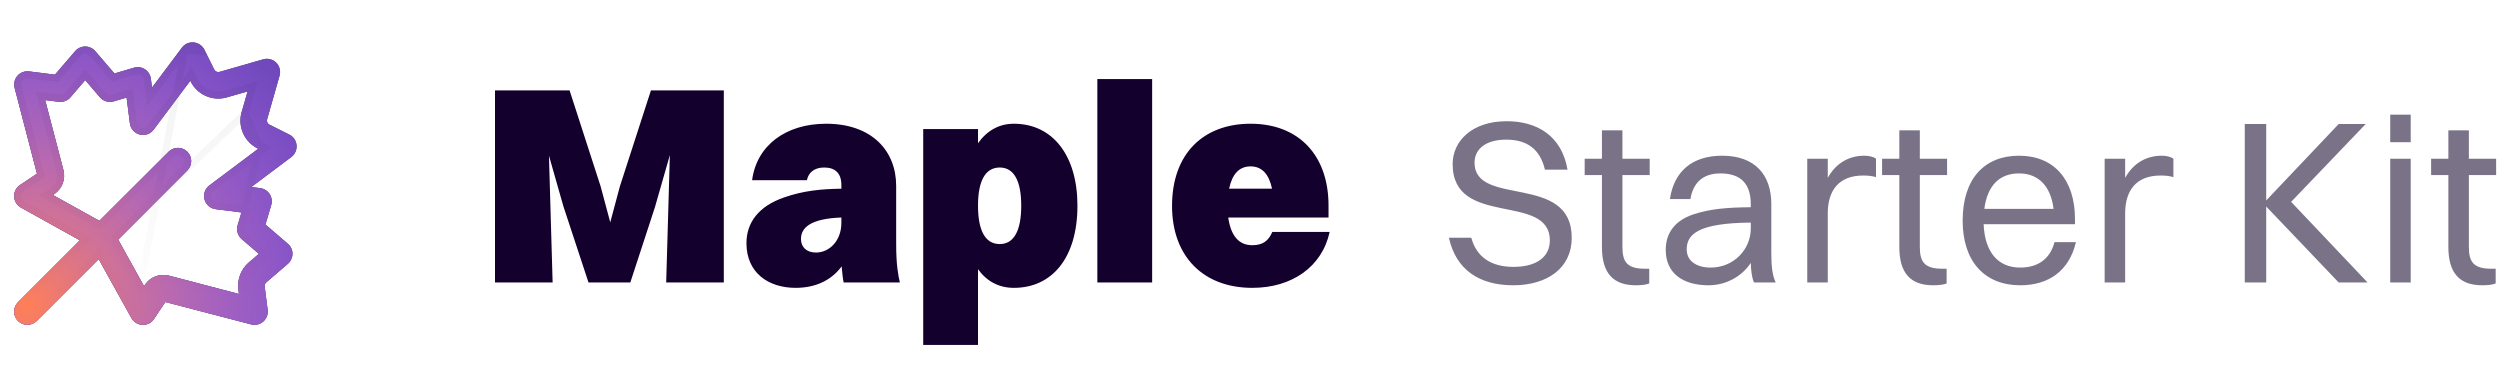
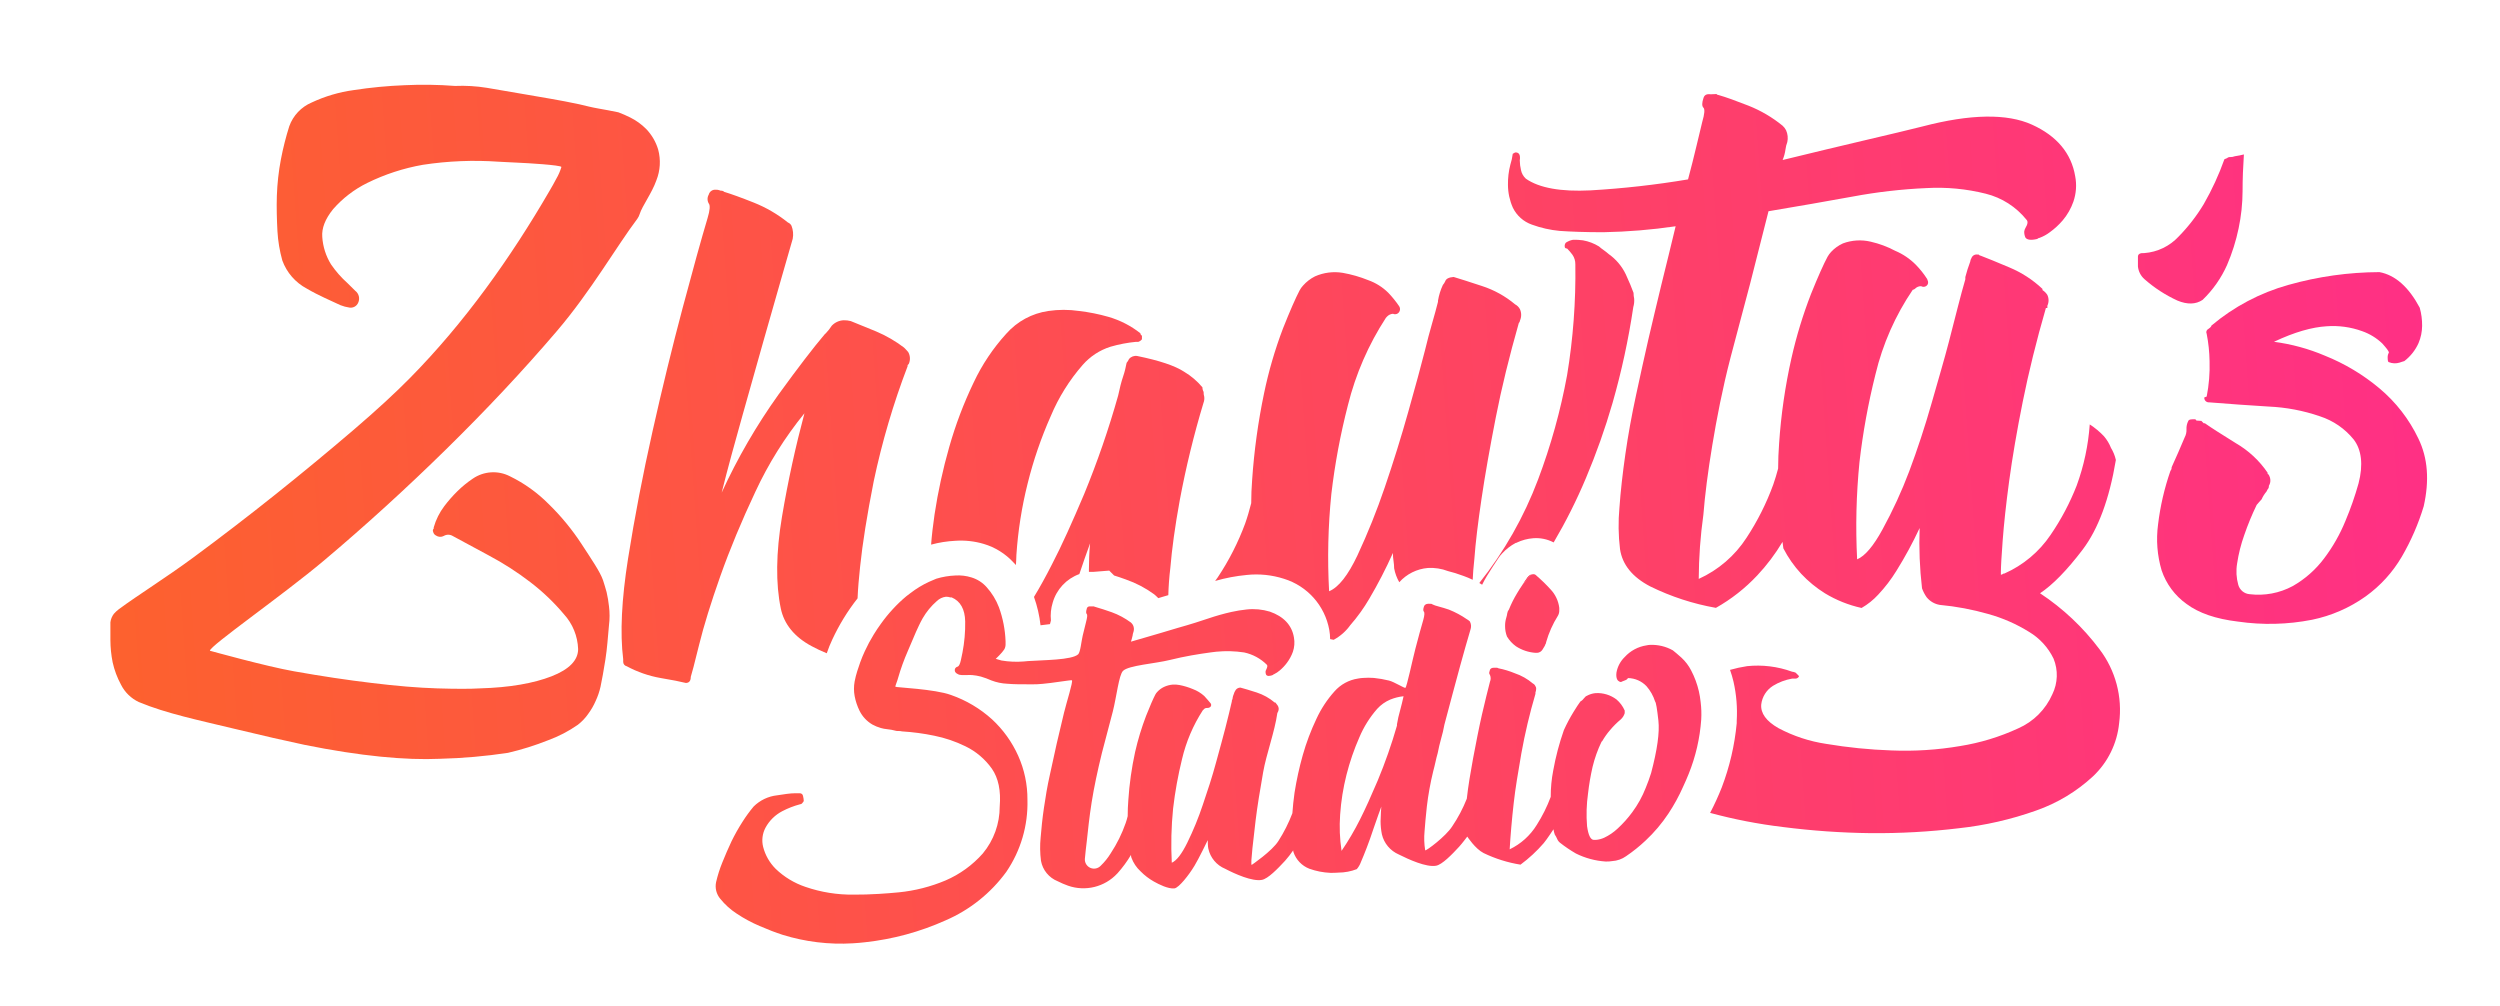
- <svg xmlns="http://www.w3.org/2000/svg" width="177" height="26" viewBox="0 0 177 26" fill="none">
-   <path d="M14.47 3.52C14.325 3.231 14.04 3.036 13.716 3.004C13.392 2.973 13.076 3.114 12.88 3.375L10.763 6.203L10.681 5.574C10.646 5.301 10.494 5.059 10.263 4.907C10.033 4.754 9.748 4.715 9.486 4.793L8.103 5.203L6.744 3.621C6.564 3.414 6.306 3.293 6.033 3.293C5.76 3.293 5.498 3.414 5.322 3.621L3.892 5.285L2.057 5.055C1.748 5.016 1.439 5.133 1.236 5.367C1.033 5.602 0.955 5.918 1.033 6.219L2.619 12.297L1.42 13.098C1.146 13.277 0.99 13.59 1.002 13.914C1.014 14.238 1.197 14.535 1.482 14.695L5.658 17.015L1.275 21.398C0.908 21.765 0.908 22.359 1.275 22.722C1.643 23.085 2.236 23.089 2.6 22.722L6.986 18.343L9.306 22.519C9.466 22.804 9.759 22.988 10.087 22.999C10.415 23.011 10.724 22.855 10.904 22.581L11.704 21.382L17.782 22.968C18.083 23.046 18.403 22.972 18.638 22.765C18.872 22.558 18.989 22.253 18.95 21.945L18.739 20.273C18.728 20.168 18.767 20.066 18.845 19.996L20.38 18.679C20.587 18.5 20.708 18.242 20.708 17.968C20.708 17.695 20.587 17.433 20.38 17.258L18.794 15.898L19.204 14.515C19.282 14.25 19.239 13.969 19.091 13.738C18.942 13.508 18.696 13.355 18.423 13.32L17.798 13.238L20.626 11.117C20.888 10.922 21.024 10.605 20.997 10.281C20.97 9.957 20.774 9.672 20.481 9.527L19.071 8.82C18.939 8.754 18.868 8.598 18.911 8.453L19.794 5.36C19.888 5.032 19.798 4.68 19.556 4.438C19.314 4.196 18.962 4.106 18.634 4.2L15.54 5.09C15.396 5.133 15.243 5.063 15.173 4.93L14.47 3.52ZM8.365 16.965L13.263 12.066C13.63 11.699 13.63 11.105 13.263 10.742C12.896 10.379 12.302 10.375 11.939 10.742L7.037 15.636L3.74 13.805L3.846 13.734C4.4 13.363 4.658 12.684 4.49 12.039L3.197 7.086L4.162 7.207C4.474 7.246 4.787 7.125 4.99 6.887L6.033 5.672L7.076 6.887C7.318 7.168 7.701 7.281 8.056 7.176L8.962 6.906L9.197 8.734C9.244 9.113 9.517 9.426 9.888 9.524C10.259 9.621 10.65 9.484 10.877 9.18L13.474 5.715L13.501 5.77C13.97 6.711 15.044 7.184 16.056 6.895L17.529 6.473L17.107 7.945C16.818 8.957 17.29 10.031 18.232 10.504L18.286 10.531L14.822 13.129C14.517 13.359 14.38 13.75 14.478 14.117C14.575 14.484 14.888 14.758 15.267 14.808L17.095 15.043L16.825 15.949C16.72 16.304 16.833 16.687 17.114 16.929L18.329 17.972L17.622 18.578C17.064 19.054 16.782 19.781 16.876 20.511L16.915 20.812L11.962 19.515C11.318 19.347 10.638 19.605 10.267 20.16L10.197 20.265L8.365 16.965Z" fill="#0D001D" />
-   <path d="M14.47 3.52C14.325 3.231 14.04 3.036 13.716 3.004C13.392 2.973 13.076 3.114 12.88 3.375L10.763 6.203L10.681 5.574C10.646 5.301 10.494 5.059 10.263 4.907C10.033 4.754 9.748 4.715 9.486 4.793L8.103 5.203L6.744 3.621C6.564 3.414 6.306 3.293 6.033 3.293C5.76 3.293 5.498 3.414 5.322 3.621L3.892 5.285L2.057 5.055C1.748 5.016 1.439 5.133 1.236 5.367C1.033 5.602 0.955 5.918 1.033 6.219L2.619 12.297L1.42 13.098C1.146 13.277 0.99 13.59 1.002 13.914C1.014 14.238 1.197 14.535 1.482 14.695L5.658 17.015L1.275 21.398C0.908 21.765 0.908 22.359 1.275 22.722C1.643 23.085 2.236 23.089 2.6 22.722L6.986 18.343L9.306 22.519C9.466 22.804 9.759 22.988 10.087 22.999C10.415 23.011 10.724 22.855 10.904 22.581L11.704 21.382L17.782 22.968C18.083 23.046 18.403 22.972 18.638 22.765C18.872 22.558 18.989 22.253 18.95 21.945L18.739 20.273C18.728 20.168 18.767 20.066 18.845 19.996L20.38 18.679C20.587 18.5 20.708 18.242 20.708 17.968C20.708 17.695 20.587 17.433 20.38 17.258L18.794 15.898L19.204 14.515C19.282 14.25 19.239 13.969 19.091 13.738C18.942 13.508 18.696 13.355 18.423 13.32L17.798 13.238L20.626 11.117C20.888 10.922 21.024 10.605 20.997 10.281C20.97 9.957 20.774 9.672 20.481 9.527L19.071 8.82C18.939 8.754 18.868 8.598 18.911 8.453L19.794 5.36C19.888 5.032 19.798 4.68 19.556 4.438C19.314 4.196 18.962 4.106 18.634 4.2L15.54 5.09C15.396 5.133 15.243 5.063 15.173 4.93L14.47 3.52ZM8.365 16.965L13.263 12.066C13.63 11.699 13.63 11.105 13.263 10.742C12.896 10.379 12.302 10.375 11.939 10.742L7.037 15.636L3.74 13.805L3.846 13.734C4.4 13.363 4.658 12.684 4.49 12.039L3.197 7.086L4.162 7.207C4.474 7.246 4.787 7.125 4.99 6.887L6.033 5.672L7.076 6.887C7.318 7.168 7.701 7.281 8.056 7.176L8.962 6.906L9.197 8.734C9.244 9.113 9.517 9.426 9.888 9.524C10.259 9.621 10.65 9.484 10.877 9.18L13.474 5.715L13.501 5.77C13.97 6.711 15.044 7.184 16.056 6.895L17.529 6.473L17.107 7.945C16.818 8.957 17.29 10.031 18.232 10.504L18.286 10.531L14.822 13.129C14.517 13.359 14.38 13.75 14.478 14.117C14.575 14.484 14.888 14.758 15.267 14.808L17.095 15.043L16.825 15.949C16.72 16.304 16.833 16.687 17.114 16.929L18.329 17.972L17.622 18.578C17.064 19.054 16.782 19.781 16.876 20.511L16.915 20.812L11.962 19.515C11.318 19.347 10.638 19.605 10.267 20.16L10.197 20.265L8.365 16.965Z" fill="url(#paint0_radial_64_8)" />
-   <path d="M14.47 3.52C14.325 3.231 14.04 3.036 13.716 3.004C13.392 2.973 13.076 3.114 12.88 3.375L10.763 6.203L10.681 5.574C10.646 5.301 10.494 5.059 10.263 4.907C10.033 4.754 9.748 4.715 9.486 4.793L8.103 5.203L6.744 3.621C6.564 3.414 6.306 3.293 6.033 3.293C5.76 3.293 5.498 3.414 5.322 3.621L3.892 5.285L2.057 5.055C1.748 5.016 1.439 5.133 1.236 5.367C1.033 5.602 0.955 5.918 1.033 6.219L2.619 12.297L1.42 13.098C1.146 13.277 0.99 13.59 1.002 13.914C1.014 14.238 1.197 14.535 1.482 14.695L5.658 17.015L1.275 21.398C0.908 21.765 0.908 22.359 1.275 22.722C1.643 23.085 2.236 23.089 2.6 22.722L6.986 18.343L9.306 22.519C9.466 22.804 9.759 22.988 10.087 22.999C10.415 23.011 10.724 22.855 10.904 22.581L11.704 21.382L17.782 22.968C18.083 23.046 18.403 22.972 18.638 22.765C18.872 22.558 18.989 22.253 18.95 21.945L18.739 20.273C18.728 20.168 18.767 20.066 18.845 19.996L20.38 18.679C20.587 18.5 20.708 18.242 20.708 17.968C20.708 17.695 20.587 17.433 20.38 17.258L18.794 15.898L19.204 14.515C19.282 14.25 19.239 13.969 19.091 13.738C18.942 13.508 18.696 13.355 18.423 13.32L17.798 13.238L20.626 11.117C20.888 10.922 21.024 10.605 20.997 10.281C20.97 9.957 20.774 9.672 20.481 9.527L19.071 8.82C18.939 8.754 18.868 8.598 18.911 8.453L19.794 5.36C19.888 5.032 19.798 4.68 19.556 4.438C19.314 4.196 18.962 4.106 18.634 4.2L15.54 5.09C15.396 5.133 15.243 5.063 15.173 4.93L14.47 3.52ZM8.365 16.965L13.263 12.066C13.63 11.699 13.63 11.105 13.263 10.742C12.896 10.379 12.302 10.375 11.939 10.742L7.037 15.636L3.74 13.805L3.846 13.734C4.4 13.363 4.658 12.684 4.49 12.039L3.197 7.086L4.162 7.207C4.474 7.246 4.787 7.125 4.99 6.887L6.033 5.672L7.076 6.887C7.318 7.168 7.701 7.281 8.056 7.176L8.962 6.906L9.197 8.734C9.244 9.113 9.517 9.426 9.888 9.524C10.259 9.621 10.65 9.484 10.877 9.18L13.474 5.715L13.501 5.77C13.97 6.711 15.044 7.184 16.056 6.895L17.529 6.473L17.107 7.945C16.818 8.957 17.29 10.031 18.232 10.504L18.286 10.531L14.822 13.129C14.517 13.359 14.38 13.75 14.478 14.117C14.575 14.484 14.888 14.758 15.267 14.808L17.095 15.043L16.825 15.949C16.72 16.304 16.833 16.687 17.114 16.929L18.329 17.972L17.622 18.578C17.064 19.054 16.782 19.781 16.876 20.511L16.915 20.812L11.962 19.515C11.318 19.347 10.638 19.605 10.267 20.16L10.197 20.265L8.365 16.965Z" fill="url(#paint1_radial_64_8)" />
-   <path d="M13.081 3.525L13.08 3.525L10.963 6.353L10.595 6.845L10.515 6.236L10.433 5.607L10.433 5.606C10.407 5.406 10.296 5.228 10.125 5.115C9.958 5.005 9.75 4.975 9.557 5.033L9.557 5.033L8.174 5.443L8.019 5.489L7.914 5.366L6.555 3.785C6.555 3.785 6.555 3.785 6.555 3.785C6.421 3.631 6.231 3.543 6.033 3.543C5.833 3.543 5.641 3.632 5.513 3.783L5.512 3.784L5.512 3.784L4.082 5.448L3.995 5.55L3.861 5.533L2.025 5.303L2.025 5.303C1.799 5.274 1.573 5.36 1.425 5.531C1.274 5.705 1.218 5.937 1.275 6.156C1.275 6.156 1.275 6.156 1.275 6.156L2.861 12.234L2.906 12.406L2.758 12.505L1.559 13.305L1.557 13.306C1.359 13.437 1.243 13.666 1.252 13.905C1.26 14.14 1.394 14.358 1.604 14.477C1.605 14.477 1.605 14.477 1.605 14.477L5.779 16.797L6.069 16.958L5.835 17.192L1.452 21.575C1.182 21.845 1.183 22.279 1.451 22.544C1.723 22.813 2.158 22.813 2.422 22.546L2.423 22.545L6.809 18.166L7.044 17.933L7.205 18.222L9.524 22.396C9.524 22.397 9.524 22.397 9.524 22.397L13.081 3.525ZM13.081 3.525C13.224 3.333 13.455 3.23 13.692 3.253C13.931 3.276 14.14 3.42 14.246 3.631L13.081 3.525ZM8.055 16.921L8.188 16.788L13.086 11.89C13.356 11.62 13.355 11.185 13.087 10.92C12.816 10.651 12.38 10.652 12.117 10.918L12.116 10.919L7.213 15.813L7.08 15.947L6.915 15.855L3.619 14.023L3.26 13.824L3.601 13.597L3.707 13.526C4.173 13.214 4.389 12.644 4.248 12.102L2.955 7.149L2.862 6.792L3.228 6.838L4.193 6.959C4.193 6.959 4.193 6.959 4.193 6.959C4.422 6.988 4.652 6.899 4.8 6.725L4.8 6.724L5.843 5.509L6.033 5.288L6.223 5.509L7.265 6.724C7.265 6.724 7.265 6.724 7.266 6.724C7.444 6.931 7.725 7.014 7.985 6.936C7.985 6.936 7.985 6.936 7.985 6.936L8.891 6.667L9.173 6.583L9.21 6.875L9.445 8.703L9.445 8.704C9.479 8.981 9.679 9.21 9.952 9.282C10.225 9.354 10.511 9.253 10.676 9.031L10.676 9.03L13.274 5.565L13.517 5.241L13.698 5.603L13.725 5.658L13.725 5.658C14.14 6.492 15.091 6.91 15.987 6.654L17.46 6.233L17.893 6.108L17.769 6.542L17.347 8.014L8.055 16.921ZM8.055 16.921L8.146 17.086L9.978 20.387L10.177 20.745L10.405 20.404L10.475 20.299M8.055 16.921L10.475 20.299M10.475 20.299L10.475 20.298C10.787 19.832 11.358 19.616 11.899 19.757L10.475 20.299ZM18.344 10.28L18.398 10.308L18.76 10.489L18.436 10.731L14.972 13.328C14.972 13.328 14.972 13.328 14.972 13.328C14.748 13.498 14.648 13.785 14.719 14.053C14.791 14.321 15.02 14.523 15.299 14.56C15.3 14.56 15.3 14.561 15.3 14.561L17.127 14.795L17.418 14.832L17.334 15.114L17.065 16.02L18.344 10.28ZM18.344 10.28C17.509 9.862 17.091 8.91 17.347 8.014L18.344 10.28ZM18.713 17.973L18.492 18.162L17.785 18.768L17.785 18.768C17.29 19.19 17.041 19.832 17.124 20.479L18.713 17.973ZM18.713 17.973L18.492 17.783M18.713 17.973L18.492 17.783M18.492 17.783L17.278 16.74C17.277 16.74 17.277 16.74 17.277 16.74M18.492 17.783L17.277 16.74M17.277 16.74C17.07 16.561 16.988 16.281 17.065 16.02L17.277 16.74ZM11.899 19.757L16.852 21.054L17.211 21.148L17.163 20.78L17.124 20.479L11.899 19.757Z" stroke="url(#paint2_linear_64_8)" stroke-opacity="0.05" stroke-width="0.5" />
-   <path d="M35.046 20V6.4H40.326L42.526 13.2L43.206 15.74L43.886 13.2L46.086 6.4H51.246V20H47.166L47.426 10.98L46.366 14.68L44.626 20H41.666L39.886 14.6L38.866 11.02L39.126 20H35.046ZM57.129 12.76H53.249C53.569 10.3 55.629 8.76 58.489 8.76C61.709 8.76 63.449 10.66 63.449 13.16V17.26C63.449 18.76 63.589 19.46 63.709 20H59.729C59.669 19.7 59.629 19.32 59.589 18.86C58.789 19.94 57.609 20.38 56.329 20.38C54.409 20.38 52.849 19.32 52.849 17.22C52.849 15.76 53.709 14.6 55.509 13.98C56.869 13.5 58.149 13.38 59.569 13.36V13.1C59.569 12.26 59.129 11.86 58.349 11.86C57.609 11.86 57.229 12.26 57.129 12.76ZM56.709 16.92C56.709 17.48 57.089 17.88 57.769 17.88C58.729 17.88 59.569 17.04 59.569 15.78V15.4C57.349 15.48 56.709 16.14 56.709 16.92ZM69.243 24.42H65.363V9.14H69.243V10.14C69.883 9.24 70.743 8.76 71.783 8.76C74.523 8.76 76.283 11 76.283 14.56C76.283 18.26 74.483 20.38 71.783 20.38C70.723 20.38 69.863 19.92 69.243 19.06V24.42ZM70.783 11.86C69.763 11.86 69.243 12.8 69.243 14.56C69.243 16.34 69.763 17.28 70.783 17.28C71.783 17.28 72.303 16.34 72.303 14.56C72.303 12.8 71.783 11.86 70.783 11.86ZM77.692 20V5.6H81.572V20H77.692ZM94.14 16.42C93.6 18.9 91.46 20.38 88.66 20.38C85.18 20.38 82.98 18.14 82.98 14.58C82.98 10.88 85.2 8.76 88.54 8.76C91.92 8.76 94.06 10.96 94.06 14.56V15.4H86.96C87.14 16.68 87.7 17.36 88.66 17.36C89.38 17.36 89.8 17.08 90.08 16.42H94.14ZM88.54 11.78C87.74 11.78 87.24 12.32 87.02 13.36H90.06C89.84 12.32 89.34 11.78 88.54 11.78Z" fill="#14002D" />
-   <path d="M104.398 11.519C104.398 14.687 111.279 12.229 111.279 16.832C111.279 18.994 109.53 20.198 107.137 20.198C104.728 20.198 103.078 19.093 102.583 16.832H104.167C104.53 18.169 105.537 18.895 107.154 18.895C108.837 18.895 109.728 18.152 109.728 17.03C109.728 13.598 102.847 16.155 102.847 11.618C102.847 10.001 104.2 8.582 106.675 8.582C108.837 8.582 110.569 9.621 110.982 12.014H109.381C109.035 10.529 108.078 9.886 106.642 9.886C105.223 9.886 104.398 10.529 104.398 11.519ZM113.416 17.476V12.393H112.195V11.239H113.416V9.226H114.868V11.239H116.799V12.393H114.868V17.476C114.868 18.532 115.182 19.026 116.469 19.026H116.766V20.066C116.601 20.148 116.238 20.198 115.825 20.198C114.192 20.198 113.416 19.323 113.416 17.476ZM119.683 14.093H118.231C118.511 12.162 119.782 11.024 121.927 11.024C124.27 11.024 125.408 12.393 125.408 14.44V17.888C125.408 18.895 125.491 19.521 125.722 20H124.187C124.022 19.654 123.973 19.142 123.956 18.614C123.214 19.72 122.026 20.198 120.97 20.198C119.155 20.198 117.934 19.357 117.934 17.69C117.934 16.485 118.594 15.611 119.881 15.182C121.069 14.786 122.273 14.687 123.956 14.671V14.473C123.956 13.053 123.296 12.278 121.795 12.278C120.541 12.278 119.864 12.971 119.683 14.093ZM119.419 17.657C119.419 18.465 120.095 18.944 121.118 18.944C122.735 18.944 123.956 17.674 123.956 16.172V15.759C120.227 15.793 119.419 16.584 119.419 17.657ZM127.954 20V11.239H129.406V12.591C130 11.519 130.94 11.024 131.996 11.024C132.343 11.024 132.656 11.107 132.821 11.239V12.542C132.574 12.46 132.26 12.427 131.914 12.427C130.165 12.427 129.406 13.515 129.406 15.1V20H127.954ZM134.472 17.476V12.393H133.251V11.239H134.472V9.226H135.924V11.239H137.854V12.393H135.924V17.476C135.924 18.532 136.237 19.026 137.524 19.026H137.821V20.066C137.656 20.148 137.293 20.198 136.881 20.198C135.247 20.198 134.472 19.323 134.472 17.476ZM146.975 17.145C146.497 19.192 145.028 20.198 143.032 20.198C140.491 20.198 138.956 18.482 138.956 15.627C138.956 12.658 140.491 11.024 142.949 11.024C145.424 11.024 146.909 12.723 146.909 15.512V15.875H140.441C140.524 17.838 141.448 18.944 143.032 18.944C144.269 18.944 145.144 18.35 145.457 17.145H146.975ZM142.949 12.278C141.547 12.278 140.705 13.152 140.491 14.786H145.391C145.193 13.169 144.319 12.278 142.949 12.278ZM149.009 20V11.239H150.461V12.591C151.055 11.519 151.996 11.024 153.052 11.024C153.398 11.024 153.712 11.107 153.877 11.239V12.542C153.629 12.46 153.316 12.427 152.969 12.427C151.22 12.427 150.461 13.515 150.461 15.1V20H149.009ZM158.93 20V8.78H160.448V14.192L165.579 8.78H167.493L162.213 14.291L167.625 20H165.579L160.448 14.621V20H158.93ZM169.227 10.067V8.12H170.679V10.067H169.227ZM169.227 20V11.239H170.679V20H169.227ZM173.344 17.476V12.393H172.123V11.239H173.344V9.226H174.796V11.239H176.727V12.393H174.796V17.476C174.796 18.532 175.11 19.026 176.397 19.026H176.694V20.066C176.529 20.148 176.166 20.198 175.753 20.198C174.12 20.198 173.344 19.323 173.344 17.476Z" fill="#0D0027" fill-opacity="0.55" />
+ <svg xmlns="http://www.w3.org/2000/svg" xmlns:xlink="http://www.w3.org/1999/xlink" id="Camada_1" data-name="Camada 1" viewBox="0 0 512 205.97">
  <defs>
-     <radialGradient id="paint0_radial_64_8" cx="0" cy="0" r="1" gradientUnits="userSpaceOnUse" gradientTransform="translate(1 23) rotate(-47.3271) scale(79.1336 79.1337)">
-       <stop stop-color="#9563FF" />
-       <stop offset="1" stop-color="#9563FF" stop-opacity="0" />
-     </radialGradient>
-     <radialGradient id="paint1_radial_64_8" cx="0" cy="0" r="1" gradientUnits="userSpaceOnUse" gradientTransform="translate(1.90911 21.6364) rotate(-41.7101) scale(28.0094 28.0093)">
-       <stop stop-color="#FF7F57" />
-       <stop offset="1" stop-color="#9563FF" stop-opacity="0" />
-     </radialGradient>
-     <linearGradient id="paint2_linear_64_8" x1="11" y1="3" x2="11" y2="23" gradientUnits="userSpaceOnUse">
-       <stop />
-       <stop offset="1" stop-opacity="0" />
+     <style>.cls-1{fill:url(#Gradiente_sem_nome_6);}.cls-2{fill:url(#Gradiente_sem_nome_6-2);}.cls-3{fill:url(#Gradiente_sem_nome_6-3);}.cls-4{fill:url(#Gradiente_sem_nome_6-4);}.cls-5{fill:url(#Gradiente_sem_nome_6-5);}.cls-6{fill:url(#Gradiente_sem_nome_6-6);}.cls-7{fill:url(#Gradiente_sem_nome_6-7);}.cls-8{fill:url(#Gradiente_sem_nome_6-8);}.cls-9{fill:url(#Gradiente_sem_nome_6-9);}.cls-10{fill:url(#Gradiente_sem_nome_6-10);}.cls-11{fill:url(#Gradiente_sem_nome_6-11);}.cls-12{fill:url(#Gradiente_sem_nome_6-12);}</style>
+     <linearGradient id="Gradiente_sem_nome_6" x1="1" y1="92.5" x2="502.47" y2="57.09" gradientUnits="userSpaceOnUse">
+       <stop offset="0" stop-color="#fd632b" />
+       <stop offset="1" stop-color="#ff2f86" />
    </linearGradient>
+     <linearGradient id="Gradiente_sem_nome_6-2" x1="1.48" y1="99.37" x2="502.95" y2="63.96" xlink:href="#Gradiente_sem_nome_6" />
+     <linearGradient id="Gradiente_sem_nome_6-3" x1="1.85" y1="104.53" x2="503.31" y2="69.12" xlink:href="#Gradiente_sem_nome_6" />
+     <linearGradient id="Gradiente_sem_nome_6-4" x1="2.66" y1="116.05" x2="504.13" y2="80.64" xlink:href="#Gradiente_sem_nome_6" />
+     <linearGradient id="Gradiente_sem_nome_6-5" x1="2.4" y1="112.43" x2="503.87" y2="77.02" xlink:href="#Gradiente_sem_nome_6" />
+     <linearGradient id="Gradiente_sem_nome_6-6" x1="4.38" y1="140.45" x2="505.85" y2="105.04" xlink:href="#Gradiente_sem_nome_6" />
+     <linearGradient id="Gradiente_sem_nome_6-7" x1="1.98" y1="106.4" x2="503.45" y2="70.99" xlink:href="#Gradiente_sem_nome_6" />
+     <linearGradient id="Gradiente_sem_nome_6-8" x1="3" y1="120.87" x2="504.47" y2="85.46" xlink:href="#Gradiente_sem_nome_6" />
+     <linearGradient id="Gradiente_sem_nome_6-9" x1="0.04" y1="78.96" x2="501.51" y2="43.55" xlink:href="#Gradiente_sem_nome_6" />
+     <linearGradient id="Gradiente_sem_nome_6-10" x1="3.29" y1="125.01" x2="504.76" y2="89.6" xlink:href="#Gradiente_sem_nome_6" />
+     <linearGradient id="Gradiente_sem_nome_6-11" x1="6.36" y1="168.47" x2="507.83" y2="133.06" xlink:href="#Gradiente_sem_nome_6" />
+     <linearGradient id="Gradiente_sem_nome_6-12" x1="4.88" y1="147.5" x2="506.35" y2="112.09" xlink:href="#Gradiente_sem_nome_6" />
  </defs>
+   <path class="cls-1" d="M134.79,30.62a10.32,10.32,0,0,0-2.45-4.2,12.3,12.3,0,0,0-3.25-2.35A25.18,25.18,0,0,0,126.64,23c-1.44-.29-2.81-.56-4.11-.78s-2.61-.56-3.88-.86c-4.09-.88-7.86-1.46-10.91-2s-5.77-1-8-1.37a32.26,32.26,0,0,0-6.55-.39,83.12,83.12,0,0,0-10.3-.15,91.83,91.83,0,0,0-10.44,1,29.76,29.76,0,0,0-8.61,2.54,8.34,8.34,0,0,0-4.6,4.87,60.16,60.16,0,0,0-1.71,6.77,48.8,48.8,0,0,0-.83,7.46c-.08,2.47,0,4.92.12,7.26a28.36,28.36,0,0,0,1,6,10.63,10.63,0,0,0,5,5.75c2.5,1.47,5.06,2.52,6.9,3.4a8.13,8.13,0,0,0,1.83.49,1.66,1.66,0,0,0,1.81-1,2,2,0,0,0-.61-2.44c-.88-.86-1.42-1.42-1.56-1.54a21.51,21.51,0,0,1-3.4-3.87A12.2,12.2,0,0,1,66,48.53c-.14-1.79.59-3.67,2.21-5.68a22.48,22.48,0,0,1,7-5.38,42.37,42.37,0,0,1,11.4-3.72,70.24,70.24,0,0,1,15.53-.63c.32,0,1.57.1,3.77.19s8.83.49,9.07.88a11,11,0,0,1-1.07,2.45c-.4.81-.89,1.61-1.35,2.42-8,13.79-17.46,27.07-28.61,38.37C81.06,80.37,77.14,84,72.2,88.22S62,96.8,56.45,101.23,45.25,110,39.6,114.17s-11.25,7.63-15.28,10.61a7,7,0,0,0-1,.93,3.59,3.59,0,0,0-.71,1.74v3.62a23.84,23.84,0,0,0,.46,4.57,17.6,17.6,0,0,0,1.72,4.6,7.8,7.8,0,0,0,3.64,3.54c5.55,2.33,12.64,3.8,19,5.34s11.34,2.66,14.92,3.42c11.47,2.32,20.73,3.18,27.75,2.86a111.78,111.78,0,0,0,13.94-1.22,57.83,57.83,0,0,0,8.25-2.59,26.58,26.58,0,0,0,6.06-3.16,10.11,10.11,0,0,0,2.18-2.32,13.18,13.18,0,0,0,1.46-2.55,14.21,14.21,0,0,0,1-2.93c.3-1.42.64-3.3,1-5.58s.51-4.67.73-7a15.68,15.68,0,0,0,0-3.88,24.86,24.86,0,0,0-.49-2.91c-.22-.76-.49-1.74-.73-2.43-.61-1.76-2.42-4.37-4.36-7.36a48.43,48.43,0,0,0-6.79-8.26,29.09,29.09,0,0,0-7.88-5.65,7.43,7.43,0,0,0-7.63.46,21.39,21.39,0,0,0-3.15,2.57A27.26,27.26,0,0,0,91,103.65,13.17,13.17,0,0,0,88.83,108v.24a.58.58,0,0,0-.12.68,1.09,1.09,0,0,0,.59.76,1.53,1.53,0,0,0,1.59.08,1.76,1.76,0,0,1,1.81,0q2.89,1.53,7.41,4a60.59,60.59,0,0,1,8.48,5.45,43.46,43.46,0,0,1,6.9,6.58,11.16,11.16,0,0,1,2.91,7.14c0,2.28-1.81,4.16-5.45,5.58s-8.54,2.3-14.68,2.47q-2.89.18-8.73,0t-13.33-1.1q-7.51-.89-16-2.4c-5.68-1-17.22-4.21-17.22-4.21-.15-.9,14.89-11.34,23.38-18.49S83.23,100,91.38,92,107.1,75.94,114.05,67.8s12.2-17.32,16.48-23a3.37,3.37,0,0,0,.49-1c.49-1.59,2.5-4.28,3.4-6.85A10,10,0,0,0,134.79,30.62Z" />
+   <path class="cls-2" d="M178.94,98.55q-2.06,10.42-2.79,17.5c-.24,2.29-.44,4.45-.52,6.49a42,42,0,0,0-2.88,4.14,43.72,43.72,0,0,0-2.28,4.26,26.94,26.94,0,0,0-1.15,2.85,30.65,30.65,0,0,1-3.1-1.46c-3.56-1.9-5.65-4.54-6.31-7.7-1.06-5.07-1-11.4.24-18.8s2.81-14.48,4.6-21.19a76.33,76.33,0,0,0-10.05,16.07q-4.24,9-7.17,17.26c-1.93,5.46-3.39,10.17-4.35,14.07s-1.54,6.11-1.71,6.58c0,.81-.32,1.23-1,1.25-1.15-.29-2.84-.62-5.11-1a23,23,0,0,1-7-2.42.92.92,0,0,1-.73-.94V135q-1-8,1-20.63t5-26q3-13.38,6.19-25.36t5.09-18.34c.49-1.62.56-2.64.24-3a1.8,1.8,0,0,1,0-1.81,1.35,1.35,0,0,1,1.47-1,1.64,1.64,0,0,1,.71.1.87.87,0,0,0,.49.1.66.66,0,0,1,.49.23c1.44.44,3.48,1.17,6.06,2.2a27.1,27.1,0,0,1,7,4.08,1.37,1.37,0,0,1,.73.67,4.84,4.84,0,0,1,.25,2.66c-.49,1.66-1.25,4.31-2.3,8s-2.27,7.93-3.64,12.75-2.83,10-4.36,15.46-3,10.75-4.25,15.78a121.77,121.77,0,0,1,11.64-20.09q6-8.27,9.46-12.34l.25-.23a10.38,10.38,0,0,0,1.2-1.53,3.56,3.56,0,0,1,2.42-1.11,5.27,5.27,0,0,1,1.47.17c1.44.58,3.19,1.28,5.2,2.12a26.43,26.43,0,0,1,5.7,3.3c.17.16.46.46.86.92a2.67,2.67,0,0,1,.12,2.42l-.24.26V75A156.19,156.19,0,0,0,178.94,98.55Z" />
+   <path class="cls-3" d="M233.87,68.75v.73a1.53,1.53,0,0,1-.74.53l-.49,0a28.4,28.4,0,0,0-5.21,1,12.58,12.58,0,0,0-5.7,3.73,38.57,38.57,0,0,0-6.53,10.47,83.45,83.45,0,0,0-4.74,13.81,82.55,82.55,0,0,0-2.3,14.6c0,.71-.07,1.42-.1,2.11-.17-.18-.31-.37-.49-.53a13.49,13.49,0,0,0-6.11-3.81,16.51,16.51,0,0,0-5.77-.64,23.42,23.42,0,0,0-5,.79c.15-2,.39-4,.71-6.21a110.37,110.37,0,0,1,3-13.77,82.61,82.61,0,0,1,5-13.21,40.33,40.33,0,0,1,6.68-10,14.18,14.18,0,0,1,8.61-4.66,21.52,21.52,0,0,1,6.31,0,37.5,37.5,0,0,1,6,1.2,19.18,19.18,0,0,1,6.55,3.36A.6.6,0,0,0,233.87,68.75Z" />
+   <path class="cls-4" d="M246.48,82.49a189.4,189.4,0,0,0-4.86,19.93c-1,5.47-1.62,10.11-1.93,13.85-.25,2-.37,3.9-.42,5.62l-1.17.34c-.3.09-.59.17-.88.27a2.94,2.94,0,0,0-.4-.39l-.24-.22-.24-.2a22.14,22.14,0,0,0-5.73-3c-.85-.31-1.69-.6-2.44-.83l-1-1-3.26.26-.73,0-.17,0v-.49c0-1.76.07-3.55.24-5.35-.76,2.09-1.51,4.2-2.2,6.29a8.78,8.78,0,0,0-5.45,5.83,9.25,9.25,0,0,0-.37,3.67l-.12.47-.08.28c-.66.1-1.29.17-1.93.24a25.48,25.48,0,0,0-1.34-5.81c1.22-2,2.48-4.3,3.71-6.72,2-3.84,4.14-8.63,6.56-14.33A184.69,184.69,0,0,0,229,81c.32-1.49.63-2.78,1-3.85s.56-2,.73-2.84a3.1,3.1,0,0,0,.49-.78,1.8,1.8,0,0,1,1.69-.62c4.52.92,7.73,2,9.58,3.21a14.56,14.56,0,0,1,3.77,3.21,1.84,1.84,0,0,0,.24.93,3.08,3.08,0,0,0,.13,1A2.56,2.56,0,0,1,246.48,82.49Z" />
+   <path class="cls-5" d="M301.61,118.74a19.17,19.17,0,0,0-1.86-.78c-1.22-.46-2.3-.78-3.2-1a9.92,9.92,0,0,0-4.11-.64,8.86,8.86,0,0,0-5.87,2.92,9.06,9.06,0,0,1-1.05-2.85,10.15,10.15,0,0,0-.12-1.46,10.25,10.25,0,0,1-.13-1.68,93.94,93.94,0,0,1-4.84,9.37,34.79,34.79,0,0,1-3.89,5.41,10,10,0,0,1-3.4,3c-.24-.06-.49-.08-.73-.14a10.84,10.84,0,0,0-.17-1.87,13.46,13.46,0,0,0-9.3-10.49,18.56,18.56,0,0,0-7.6-.78,35,35,0,0,0-6.48,1.23,8.44,8.44,0,0,0,.54-.75A53,53,0,0,0,255,107.24c.48-1.34.88-2.77,1.25-4.19,0-1.64.07-3.21.19-4.79a129.74,129.74,0,0,1,2.43-17.66,87.15,87.15,0,0,1,3.88-13.32c1.45-3.66,2.6-6.26,3.4-7.79a4.48,4.48,0,0,1,.71-1,8.17,8.17,0,0,1,2.45-1.89,10,10,0,0,1,5.7-.72,26.07,26.07,0,0,1,5.21,1.5,11.07,11.07,0,0,1,4.1,2.58,21.16,21.16,0,0,1,2.21,2.73,1.08,1.08,0,0,1-.25,1.49,1,1,0,0,1-1,.08,1.88,1.88,0,0,0-1.22.58l-.24.27a58.74,58.74,0,0,0-7.76,17.85,135.57,135.57,0,0,0-3.4,18.21,127.93,127.93,0,0,0-.46,19.92c1.93-.79,3.88-3.26,5.82-7.38a138.39,138.39,0,0,0,5.58-13.9c1.76-5.15,3.38-10.36,4.84-15.56s2.61-9.39,3.4-12.52c.49-2,.95-3.79,1.44-5.45s.88-3.15,1.22-4.47v-.22a12.43,12.43,0,0,1,1-3.23,2.84,2.84,0,0,0,.49-.77c.17-.5.73-.79,1.71-.87,1.29.39,3.23,1,5.82,1.86a20.22,20.22,0,0,1,6.77,3.75,2.37,2.37,0,0,1,1,1,2.87,2.87,0,0,1,0,2.32.77.77,0,0,1-.24.51c-1.93,6.77-3.52,13.23-4.72,19.37s-2.19,11.7-2.91,16.58-1.23,9-1.47,12.36C301.76,116.16,301.66,117.59,301.61,118.74Z" />
+   <path class="cls-6" d="M313.52,117.68c-.56.7-1.12,1.37-1.64,2,.32-.51.64-1,1-1.48a1.84,1.84,0,0,1,.54-.46Z" />
+   <path class="cls-7" d="M334.5,62.88a153.55,153.55,0,0,1-4.25,19.65,139.53,139.53,0,0,1-5.45,15.38,110.31,110.31,0,0,1-6.61,13.18,7.75,7.75,0,0,0-4.18-.86,9.44,9.44,0,0,0-3.38.9l-.12.06-.1,0a10.55,10.55,0,0,0-2.73,2.11l-.4.45-.34.46c-.78,1.13-1.58,2.41-2.4,3.72-.36.59-.7,1.21-1,1.82a6,6,0,0,0-.58-.35A78.1,78.1,0,0,0,315,98.2a124.1,124.1,0,0,0,5.94-21.36,127.48,127.48,0,0,0,1.69-22.69,3.33,3.33,0,0,0-.61-2,10.83,10.83,0,0,0-1.08-1.25c-.34,0-.49-.14-.49-.46a1,1,0,0,1,.25-.75,3.9,3.9,0,0,1,1.44-.58,11.55,11.55,0,0,1,2.05.11,9.33,9.33,0,0,1,3.28,1.25,9.55,9.55,0,0,0,1,.78,12.14,12.14,0,0,1,1,.79,10.78,10.78,0,0,1,3.49,4.14c.73,1.59,1.25,2.84,1.59,3.8a6,6,0,0,0,.13,1.21A4.69,4.69,0,0,1,334.5,62.88Z" />
+   <path class="cls-8" d="M434,148.09a17.3,17.3,0,0,1-5.35,10.9A33.33,33.33,0,0,1,417,166a69.58,69.58,0,0,1-15.88,3.63,140.39,140.39,0,0,1-17.95,1,155,155,0,0,1-18.05-1.26,104.12,104.12,0,0,1-14.89-2.89,53.18,53.18,0,0,0,2.4-5.25,50.06,50.06,0,0,0,3.05-13.12l0-.22,0-.24a28.61,28.61,0,0,0-.66-8.05,23.74,23.74,0,0,0-.71-2.41,27.76,27.76,0,0,1,3.48-.76,20.69,20.69,0,0,1,9.22,1.13,2.22,2.22,0,0,1,.73.2l.71.71a.79.79,0,0,1-.71.51l-.73,0a11.21,11.21,0,0,0-3.89,1.47,5.23,5.23,0,0,0-2.42,3.83q-.22,2.7,3.52,4.84a30.4,30.4,0,0,0,9.81,3.23,101.74,101.74,0,0,0,13.35,1.34,67.11,67.11,0,0,0,14.06-.9,45.56,45.56,0,0,0,11.89-3.62,13.62,13.62,0,0,0,7-7,8.9,8.9,0,0,0,.24-7.28,12.93,12.93,0,0,0-5-5.47,31.9,31.9,0,0,0-8.37-3.67,54,54,0,0,0-9.95-1.87,4.37,4.37,0,0,1-2.67-1.56,7.49,7.49,0,0,1-.95-1.83,81.08,81.08,0,0,1-.49-12.35,82,82,0,0,1-4.75,8.76,30.31,30.31,0,0,1-3.74,4.89,14.25,14.25,0,0,1-3.4,2.72,24.66,24.66,0,0,1-7.5-3,24.11,24.11,0,0,1-4.87-4,23.46,23.46,0,0,1-3.65-5.21c-.07-.44-.12-.88-.17-1.32a39.92,39.92,0,0,1-5.16,6.85,35.5,35.5,0,0,1-8.48,6.66,50.31,50.31,0,0,1-13.45-4.39c-3.65-1.9-5.72-4.46-6.19-7.64a39.88,39.88,0,0,1-.12-8.48c.24-3.42.66-7.09,1.22-11s1.29-7.93,2.17-12,1.73-8,2.55-11.54,1.7-7.18,2.66-11.18,2-8,2.91-11.92a116.71,116.71,0,0,1-14.79,1.22c-3.71,0-6.7-.11-8.95-.27A22.72,22.72,0,0,1,313.72,46a6.86,6.86,0,0,1-3.89-3.47,11.67,11.67,0,0,1-1-4.67,15.51,15.51,0,0,1,.49-4.14,11.84,11.84,0,0,0,.49-2.22l.49-.28c.8-.05,1.12.49.95,1.62a9.1,9.1,0,0,0,.25,2,3.26,3.26,0,0,0,1,1.76c2.74,1.91,7.18,2.69,13.21,2.39a185.29,185.29,0,0,0,20-2.25c.66-2.46,1.22-4.72,1.71-6.77s.88-3.71,1.2-5c.48-1.64.56-2.62.24-2.92s-.32-1,0-1.93c.17-.67.66-.92,1.47-.81l1.2-.05a.67.67,0,0,0,.49.22c1.46.42,3.47,1.14,6.06,2.16a26.44,26.44,0,0,1,7,4.11,3.2,3.2,0,0,1,.71.93,3.89,3.89,0,0,1,.25,2.42,6.3,6.3,0,0,0-.37,1.48,8.68,8.68,0,0,1-.59,2.19q9.21-2.25,17-4.08c5.15-1.22,9-2.11,11.64-2.79,9.83-2.57,17.34-2.68,22.43-.37s8.06,5.86,8.85,10.57a10.13,10.13,0,0,1-.37,5.2,12.15,12.15,0,0,1-2.17,3.81,14.88,14.88,0,0,1-2.67,2.46,8.13,8.13,0,0,1-2.08,1.14.84.84,0,0,0-.49.23c-1.29.31-2.1.19-2.42-.3a2.83,2.83,0,0,1-.24-1.21,1.92,1.92,0,0,1,.24-.72c.49-.8.56-1.36.24-1.69a15.51,15.51,0,0,0-8.36-5.35,40.48,40.48,0,0,0-12.13-1.15,108.12,108.12,0,0,0-15.14,1.74c-5.49,1-11.25,2-17.22,3q-1.72,6.88-3.76,14.81c-1.37,5.31-2.79,10.38-4,15.09-1.68,6.45-2.85,12.57-3.75,18s-1.51,10.22-1.83,14.27a98.21,98.21,0,0,0-.95,13.13,22.92,22.92,0,0,0,9.8-8.44,52.44,52.44,0,0,0,5.46-10.87c.37-1.07.71-2.18,1-3.29,0-1.73.08-3.45.2-5.12a114.8,114.8,0,0,1,2.54-17.54,93,93,0,0,1,4-13.11c1.45-3.58,2.58-6.12,3.38-7.6a5.35,5.35,0,0,1,.73-1,7.59,7.59,0,0,1,2.42-1.74,9.81,9.81,0,0,1,5.7-.35,20.37,20.37,0,0,1,5,1.86,13.15,13.15,0,0,1,4.25,2.88,18.2,18.2,0,0,1,2.3,2.9c.32.66.25,1.15-.24,1.47a1,1,0,0,1-1,0,1.67,1.67,0,0,0-1.22.5.81.81,0,0,1-.49.24,52.46,52.46,0,0,0-7.63,17.3,139,139,0,0,0-3.28,18,132.56,132.56,0,0,0-.48,19.9c1.61-.67,3.35-2.73,5.2-6.13A93.49,93.49,0,0,0,391,96.55c1.69-4.52,3.23-9.19,4.6-14s2.61-9,3.52-12.5c1.36-5.23,2.42-9.6,3.38-12.85v-.46a30.21,30.21,0,0,1,1-3.15,1.68,1.68,0,0,1,.25-.73,1.12,1.12,0,0,1,1.22-.73h.25a.65.65,0,0,0,.46.25c1.3.5,3.26,1.29,5.82,2.38a22.52,22.52,0,0,1,6.8,4.41v.24a3.11,3.11,0,0,1,1,1,2.58,2.58,0,0,1,0,2.2v.47H419c-1.95,6.74-3.53,13.15-4.74,19.18s-2.14,11.48-2.79,16.3-1.08,8.89-1.32,12.11-.37,5.4-.37,6.53v.49a.45.45,0,0,0,.37-.12.53.53,0,0,1,.37-.12,22.29,22.29,0,0,0,9.44-7.9,50.36,50.36,0,0,0,5.35-10.12,45.79,45.79,0,0,0,2.67-12.51,15.9,15.9,0,0,1,2.91,2.42,8.56,8.56,0,0,1,1.44,2.39,8.16,8.16,0,0,1,1,2.47q-2,12-6.8,18.36c-3.23,4.25-6.14,7.22-8.73,8.94A48.8,48.8,0,0,1,430,133,20.51,20.51,0,0,1,434,148.09Z" />
+   <path class="cls-9" d="M457.69,32a2.49,2.49,0,0,1-.93.17.83.83,0,0,0-.66.22c-.22.1-.32.12-.54.22a56.64,56.64,0,0,1-4.23,9.19,35.84,35.84,0,0,1-5.16,6.66,10.68,10.68,0,0,1-7,3.37c-.88-.05-1.32.2-1.32.74v2a4,4,0,0,0,1.32,2.59,27.64,27.64,0,0,0,6.77,4.4c2,.83,3.74.81,5.16-.15a22.79,22.79,0,0,0,5-7.14,39.1,39.1,0,0,0,2.37-7.51,37.71,37.71,0,0,0,.81-7.6c0-2.54.1-5,.27-7.53C459,31.77,458.4,31.9,457.69,32Z" />
+   <path class="cls-10" d="M495.28,89.81a30.53,30.53,0,0,0-8-10.3,41.32,41.32,0,0,0-11.15-6.67A39.82,39.82,0,0,0,465.71,70c4.21-2,7.8-3,10.79-3.18a17.55,17.55,0,0,1,7.26,1,11.44,11.44,0,0,1,4.13,2.52c.88,1,1.35,1.56,1.35,1.88a1.85,1.85,0,0,0-.25.95c0,.64.08,1,.25,1a3.25,3.25,0,0,0,2.17.1c.4-.15.59-.19,1-.32a9.58,9.58,0,0,0,2.91-3.69,9.25,9.25,0,0,0,.73-3.52,13.1,13.1,0,0,0-.49-3.72c-2.25-4.23-5-6.68-8.24-7.29a69.45,69.45,0,0,0-18.66,2.62,42,42,0,0,0-15.77,8.34c0,.17-.2.39-.62.68a.73.73,0,0,0-.34,1,31.77,31.77,0,0,1,.59,5.62,32.1,32.1,0,0,1-.59,7.22l-.49.19a.92.92,0,0,0,1,1c4.06.32,8.09.62,12.13.86a37.26,37.26,0,0,1,10.56,2,14.74,14.74,0,0,1,6.9,4.74c1.61,2.08,2,5.16,1,9a64.34,64.34,0,0,1-2.67,7.65,34,34,0,0,1-4.38,7.71,21,21,0,0,1-6.43,5.67,14.83,14.83,0,0,1-8.83,1.66,2.63,2.63,0,0,1-2.32-1.91,10,10,0,0,1-.24-4.37,30.92,30.92,0,0,1,1.46-5.82,55.09,55.09,0,0,1,2.55-6.19c.39-.44.58-.69,1-1.13a6.48,6.48,0,0,1,1-1.59l.24-.46a.84.84,0,0,0,.25-.71,2.07,2.07,0,0,0,.24-1.66c-.17-.52-.32-.76-.49-.79v-.24a20,20,0,0,0-6.53-6.07c-2.91-1.81-5-3.13-6.31-4.06a1,1,0,0,1-.24,0l-.49-.49-1-.07c-.1-.1-.15-.17-.24-.27-.81,0-1.3,0-1.45.37a3.38,3.38,0,0,0-.36,1.68,3.14,3.14,0,0,1-.37,1.67c-1,2.44-1.59,3.66-2.67,6.11a1,1,0,0,1-.24.73,52.27,52.27,0,0,0-2.54,11,22.52,22.52,0,0,0,.73,9.39,13.9,13.9,0,0,0,5.09,6.87c2.52,1.88,6,3.08,10.54,3.62a45,45,0,0,0,15.16-.37,29,29,0,0,0,11-4.79,26.41,26.41,0,0,0,7.41-8.15,48.28,48.28,0,0,0,4.48-10.32C497.55,98.42,497.24,93.84,495.28,89.81Z" />
+   <path class="cls-11" d="M348.29,143.76a18.36,18.36,0,0,0-.36-2.18,17.85,17.85,0,0,0-1.57-4.25,9.35,9.35,0,0,0-2-2.64c-.71-.64-1.32-1.15-1.76-1.5a8.82,8.82,0,0,0-4.65-1.12,3.86,3.86,0,0,0-.75.1,7.57,7.57,0,0,0-4.46,2.39,5.85,5.85,0,0,0-1.68,3.13c-.15,1.08.14,1.64.46,1.81a.83.83,0,0,0,.42.18.5.5,0,0,0,.24-.1l.69-.27a1,1,0,0,0,.54-.44,5.34,5.34,0,0,1,3.79,1.66,8.74,8.74,0,0,1,1.76,3.13c.19.17.41,1.49.68,3.92s-.24,6-1.49,10.73c-.2.56-.37,1.1-.54,1.59s-.37,1-.56,1.44a21.67,21.67,0,0,1-2.76,5,23.29,23.29,0,0,1-3,3.35,10.74,10.74,0,0,1-2.76,1.88,5.08,5.08,0,0,1-1.71.44,1.7,1.7,0,0,1-.39,0c-.69,0-1.15-1-1.4-2.81a30,30,0,0,1,.2-6.7,48.91,48.91,0,0,1,.93-5.45A26,26,0,0,1,328,151.9l.15-.14a14.41,14.41,0,0,1,1.56-2.2,17.33,17.33,0,0,1,2.23-2.23,2.81,2.81,0,0,0,.8-1.27v-.54a6.32,6.32,0,0,0-1.68-2.27,6.5,6.5,0,0,0-4.26-1.3,4.58,4.58,0,0,0-1.49.39,3.71,3.71,0,0,0-.54.27,5.89,5.89,0,0,1-.41.44,1.49,1.49,0,0,1-.25.29,2.28,2.28,0,0,1-.44.32c-.34.47-.81,1.15-1.39,2.11a33.79,33.79,0,0,0-2,3.76,53.42,53.42,0,0,0-2.18,8.27,27.72,27.72,0,0,0-.51,5.4v0a30.69,30.69,0,0,1-2.86,5.74,13.21,13.21,0,0,1-5.55,5c.17-2.86.44-6.06.83-9.49.32-2.91.9-6.31,1.56-10.14a114.84,114.84,0,0,1,2.89-12.21v-.27a2.47,2.47,0,0,0,.15-.78.81.81,0,0,0-.15-.51,1.11,1.11,0,0,0-.54-.57,11.25,11.25,0,0,0-3.72-2.1,17.84,17.84,0,0,0-3.3-1,.94.94,0,0,1-.29-.12l-.66,0c-.47,0-.73.2-.81.44a2.86,2.86,0,0,0-.14.51.62.62,0,0,0,.14.52,1.77,1.77,0,0,1,0,1.42c-.41,1.63-1,3.91-1.64,6.72s-1.22,5.85-1.81,8.95c-.53,2.86-1,5.65-1.29,8.27v0a29.49,29.49,0,0,1-3,5.68c-1.32,2.05-5.28,5-5.52,4.89a15.16,15.16,0,0,1-.13-3.91c.1-1.35.25-3.09.47-5.09a59.87,59.87,0,0,1,1.3-7.19c.17-.66.34-1.3.46-1.88s.29-1.23.46-1.84c.2-1,.42-2,.69-2.93a27.89,27.89,0,0,0,.68-2.89c1.15-4.4,2.25-8.41,3.23-12.06.83-3,1.47-5.26,1.91-6.72a7,7,0,0,0,.24-.83,2,2,0,0,0-.12-1.45.63.63,0,0,0-.07-.12,1.76,1.76,0,0,0-.34-.27.88.88,0,0,0-.2-.12,18.52,18.52,0,0,0-3.72-2c-1.44-.51-2.88-.78-3.37-1.07a.51.51,0,0,0-.27-.12,1.28,1.28,0,0,1-.27,0,1.26,1.26,0,0,0-.42,0,.89.89,0,0,0-.53.19.74.74,0,0,0-.27.42c-.15.46-.17.81,0,1s.14.75-.12,1.68c-.47,1.59-1,3.55-1.62,5.92s-1.78,7.93-2.05,8-2.28-1.22-3.35-1.49a22.09,22.09,0,0,0-3.11-.54,14.69,14.69,0,0,0-2.2,0c-.34,0-.71.08-1.05.13a8,8,0,0,0-4.82,2.64,22.62,22.62,0,0,0-3.69,5.62,47.12,47.12,0,0,0-2.79,7.41,66.08,66.08,0,0,0-1.69,7.71c-.22,1.49-.34,2.88-.44,4.2a30.86,30.86,0,0,1-2.86,5.68c-1.3,2.08-5.48,4.91-5.48,4.91-.29-.19.44-5.87.81-9.12.34-2.81.88-6.11,1.54-9.86s2.37-8.29,2.91-12.13a1,1,0,0,1,.15-.29,1.26,1.26,0,0,0-.08-1.25,6,6,0,0,0-.46-.61.31.31,0,0,0-.15,0,10.93,10.93,0,0,0-3.69-2.06c-1.42-.46-2.52-.78-3.33-1a1.2,1.2,0,0,0-.95.46,4.24,4.24,0,0,0-.27.47c-.07.29-.29.71-.34,1a1.93,1.93,0,0,1-.2.75v.15l-.59,2.5c-.24.9-.48,1.93-.75,3-.42,1.71-1.1,4.06-1.89,7s-1.73,5.79-2.71,8.66a62.28,62.28,0,0,1-3.18,7.77c-1.13,2.3-2.18,3.67-3.18,4.11a73.06,73.06,0,0,1,.27-11.1,82.31,82.31,0,0,1,1.83-10.13,31.78,31.78,0,0,1,4.26-10,1,1,0,0,0,.15-.13.8.8,0,0,1,.68-.34c.07,0,.15,0,.24,0a1.18,1.18,0,0,0,.3-.1.55.55,0,0,0,.24-.83c-.34-.42-.78-.93-1.32-1.52a7.29,7.29,0,0,0-2.32-1.41,13.92,13.92,0,0,0-2.77-.84,5.87,5.87,0,0,0-1.32-.09,5.35,5.35,0,0,0-1.85.49,4.43,4.43,0,0,0-1.35,1,2.31,2.31,0,0,0-.42.58q-.66,1.26-1.88,4.33a55,55,0,0,0-2.25,7.41,66.66,66.66,0,0,0-1.39,9.86c-.08,1.05-.13,2.13-.13,3.28-.12.49-.26,1-.41,1.41a28,28,0,0,1-3.06,6.19,12.74,12.74,0,0,1-2.05,2.55,1.88,1.88,0,0,1-3.25-1.4c.09-1.17.26-2.4.39-3.59.24-2.18.51-4.92,1-8s1.2-6.43,2.1-10.1c.71-2.66,1.47-5.52,2.23-8.48s1.25-7.54,2.1-8.34c1.15-1.13,6.53-1.47,9.59-2.23s5.92-1.22,8.44-1.56c.36-.05.73-.1,1.07-.13a23,23,0,0,1,5.7.15,9.35,9.35,0,0,1,4.65,2.52c.17.17.12.49-.13,1a1.17,1.17,0,0,0-.14.42,1.4,1.4,0,0,0,.14.66.66.66,0,0,0,.62.2,2,2,0,0,0,.73-.18c.1-.05.17-.17.27-.17a5.47,5.47,0,0,0,1.15-.76,9.26,9.26,0,0,0,1.47-1.56,8.7,8.7,0,0,0,1.22-2.25,5.84,5.84,0,0,0,.22-2.94c-.42-2.54-2.13-4.32-4.94-5.3a11.92,11.92,0,0,0-4.75-.44,27.38,27.38,0,0,0-3.13.51,45.75,45.75,0,0,0-4.62,1.3c-1.44.49-3.62,1.2-6.48,2-2.08.64-4.38,1.3-6.77,2-.88.27-2.69.78-2.69.78s.29-.91.34-1.25c0-.14.05-.29.07-.41s.1-.3.12-.39a1.82,1.82,0,0,0-.12-1.35,2,2,0,0,0-.41-.51,15.42,15.42,0,0,0-3.92-2.11c-1.24-.44-2.32-.78-3.08-1a2.42,2.42,0,0,1-.32-.1.35.35,0,0,1-.24-.1,5.34,5.34,0,0,1-.69,0h-.27a.57.57,0,0,0-.53.47c-.17.59-.17.93,0,1.1s.09.71-.15,1.64c-.17.68-.42,1.68-.69,2.81s-.46,3.35-.92,3.79c-1.3,1.2-7.15,1.17-10.3,1.39l-.86.08a18.53,18.53,0,0,1-4.55-.2c-.41-.1-1.17-.34-1.17-.34s1.3-1.22,1.74-1.93a2,2,0,0,0,.27-1v-.66a22.78,22.78,0,0,0-1.35-6.95,13.2,13.2,0,0,0-2.52-4.13,6.76,6.76,0,0,0-3.1-2,9.09,9.09,0,0,0-3.31-.4,15.84,15.84,0,0,0-3.91.66c-.51.2-1.05.44-1.49.64a19.69,19.69,0,0,0-3.79,2.3c-.25.17-.54.39-.83.63l0,0a28.69,28.69,0,0,0-2.79,2.66,29.73,29.73,0,0,0-2.44,3c-.49.68-1,1.42-1.47,2.2a31.87,31.87,0,0,0-1.83,3.42c-.35.74-.64,1.47-.93,2.25-.22.57-.39,1.25-.61,1.81a18.06,18.06,0,0,0-.54,2.13,8.33,8.33,0,0,0,0,3,11.88,11.88,0,0,0,1,3,6.74,6.74,0,0,0,2.64,2.83,8.51,8.51,0,0,0,1.74.71c.73.25,2,.25,2.86.52a1.72,1.72,0,0,0,.66.09,2.72,2.72,0,0,1,.81.08,46.09,46.09,0,0,1,6.58.88,26.42,26.42,0,0,1,6.4,2.17,14.27,14.27,0,0,1,5.41,4.58c1.34,1.93,1.88,4.5,1.61,7.77a15,15,0,0,1-3.45,9.59,21.55,21.55,0,0,1-7.63,5.53,33.07,33.07,0,0,1-9.58,2.44c-1.42.13-2.79.25-4.09.32-1.83.1-3.52.17-5.11.15a29.12,29.12,0,0,1-9.93-1.59,16.23,16.23,0,0,1-6.09-3.69,9.74,9.74,0,0,1-2.57-4.5,5.52,5.52,0,0,1,.49-3.94,8.23,8.23,0,0,1,3.45-3.38,17.62,17.62,0,0,1,3.57-1.39,1.06,1.06,0,0,0,.42-.15c.24-.29.39-.46.39-.56a4.62,4.62,0,0,0-.15-1,.64.64,0,0,0-.66-.56h-1c-1,0-2.2.2-3.64.42a8.07,8.07,0,0,0-4.82,2.3,29.14,29.14,0,0,0-2.28,3.13,39.43,39.43,0,0,0-2.25,4c-.68,1.42-1.29,2.89-1.88,4.33a26.59,26.59,0,0,0-1.27,4,4,4,0,0,0,.85,3.43,14.42,14.42,0,0,0,3.38,3.05,28.66,28.66,0,0,0,4.67,2.52c1.71.74,3.28,1.35,4.72,1.81a40.27,40.27,0,0,0,14.36,1.74c.85-.05,1.71-.12,2.54-.22a54.64,54.64,0,0,0,16.48-4.48,30.23,30.23,0,0,0,12.43-9.93,25,25,0,0,0,4.33-14.77,21.66,21.66,0,0,0-1.89-9,23,23,0,0,0-5.35-7.46,24.6,24.6,0,0,0-8.42-5c-3.32-1.22-11.27-1.54-11.37-1.68s.37-1.1.54-1.81a44.26,44.26,0,0,1,2-5.53c.44-1,.86-2,1.2-2.81.17-.37.34-.76.46-1.08.4-.88.84-1.86,1.37-2.79a13.86,13.86,0,0,1,2.91-3.54,3.27,3.27,0,0,1,1.86-.88,2.88,2.88,0,0,1,.91.14l.27,0c1.78.76,2.71,2.42,2.76,4.91a31,31,0,0,1-.56,6.41c-.1.49-.2,1-.32,1.52-.17.81-.42,1.27-.66,1.34a.78.78,0,0,0-.56.47.88.88,0,0,0,0,.49.84.84,0,0,0,.17.27l.22.19a.35.35,0,0,0,.15.07,1.13,1.13,0,0,0,.42.18c.49.14,1.88,0,2.54.05a11,11,0,0,1,1.81.31,17.57,17.57,0,0,1,2.15.79,10.35,10.35,0,0,0,3.25.68c1.28.12,2.92.12,5,.12.66,0,1.42,0,2.25-.1,1.69-.12,5.87-.83,6-.73.26.29-1.08,4.43-1.62,6.65s-1.05,4.36-1.49,6.29-.9,4.18-1.42,6.48-.88,4.52-1.2,6.7-.53,4.23-.68,6.12a21,21,0,0,0,.07,4.72,5.57,5.57,0,0,0,3.43,4.2,17.79,17.79,0,0,0,2.12.91,9.48,9.48,0,0,0,10.08-2.5l.05-.05a24,24,0,0,0,2.76-3.76c0,.14,0,.39.08.56a7.14,7.14,0,0,0,1.88,2.81,12.17,12.17,0,0,0,2.71,2.08c1.08.61,2.91,1.52,4.19,1.42.51-.05,1.29-.83,2-1.66a22.72,22.72,0,0,0,2.15-3c.8-1.29,2.71-5.23,2.71-5.23s0,1.42.12,1.76a5.78,5.78,0,0,0,3.45,4.11c2,1.05,5.55,2.64,7.51,2.27,1.25-.22,3.23-2.27,4.75-3.91a21.75,21.75,0,0,0,1.66-2.13c0,.15.05.22.07.37a5.55,5.55,0,0,0,3.23,3.38,14.58,14.58,0,0,0,4.33.85c.54,0,1.08,0,1.64-.05a10.53,10.53,0,0,0,3.76-.71,4.6,4.6,0,0,0,.84-1.44c.36-.81.75-1.81,1.19-2.93s.93-2.52,1.42-4,1.57-4.43,1.57-4.43-.15,2-.15,3a14.08,14.08,0,0,0,.27,2.67,6,6,0,0,0,3.47,4.13c2,1,5.63,2.67,7.63,2.3,1.23-.22,3.21-2.25,4.72-3.89.57-.61,1.67-2.08,1.67-2.08s1.61,2.5,3.35,3.38a27.29,27.29,0,0,0,7.55,2.37,29.35,29.35,0,0,0,4.75-4.4c.68-.81,2-2.84,2-2.84a6.25,6.25,0,0,0,.27,1.08,4.72,4.72,0,0,1,.49.9,1.94,1.94,0,0,0,.59.78,27.59,27.59,0,0,0,3.25,2.2,16,16,0,0,0,6.09,1.64c.54,0,.81,0,1.35-.09a5.42,5.42,0,0,0,2.83-1,31.61,31.61,0,0,0,4-3.21,31,31,0,0,0,4.67-5.52,37,37,0,0,0,3-5.48c.4-.86.79-1.74,1.15-2.64a36.6,36.6,0,0,0,2.57-11.13A19.81,19.81,0,0,0,348.29,143.76Zm-61.53,1.66a25.29,25.29,0,0,0-.66,2.91v.27a103.58,103.58,0,0,1-3.94,11.25c-1.34,3.16-2.54,5.82-3.64,8a56.7,56.7,0,0,1-3.77,6.41,33.51,33.51,0,0,1-.29-7.41,45.86,45.86,0,0,1,1.3-8.17A48.84,48.84,0,0,1,278.4,151a21.47,21.47,0,0,1,3.64-5.82,7.62,7.62,0,0,1,2.69-1.91,9.91,9.91,0,0,1,2.72-.68C287.25,143.54,287,144.52,286.76,145.42Z" />
+   <path class="cls-12" d="M319.34,124.49V125a2.09,2.09,0,0,1-.27,1.09,21,21,0,0,0-2.42,5.42.65.65,0,0,1-.15.43,1.58,1.58,0,0,1-.19.43,7.56,7.56,0,0,1-.42.69,1.36,1.36,0,0,1-1.1.64c-.1,0-.19,0-.32,0a8.38,8.38,0,0,1-4-1.34,6.68,6.68,0,0,1-1.84-2,5.88,5.88,0,0,1-.39-2.12,5.6,5.6,0,0,1,.25-1.75s0,0,0,0a5.22,5.22,0,0,0,.2-.9,1.52,1.52,0,0,1,.34-.76,22.58,22.58,0,0,1,1.69-3.37c.34-.56.68-1.13,1.05-1.64a.12.12,0,0,1,.07-.11c.52-.62,1.08-1.29,1.64-2a1.56,1.56,0,0,1,.49-.11.7.7,0,0,1,.46.09,33.28,33.28,0,0,1,3.11,3A6.68,6.68,0,0,1,319.34,124.49Z" />
+   <path class="cls-6" d="M313.52,117.68c-.56.7-1.12,1.37-1.64,2,.32-.51.64-1,1-1.48a1.84,1.84,0,0,1,.54-.46Z" />
</svg>
